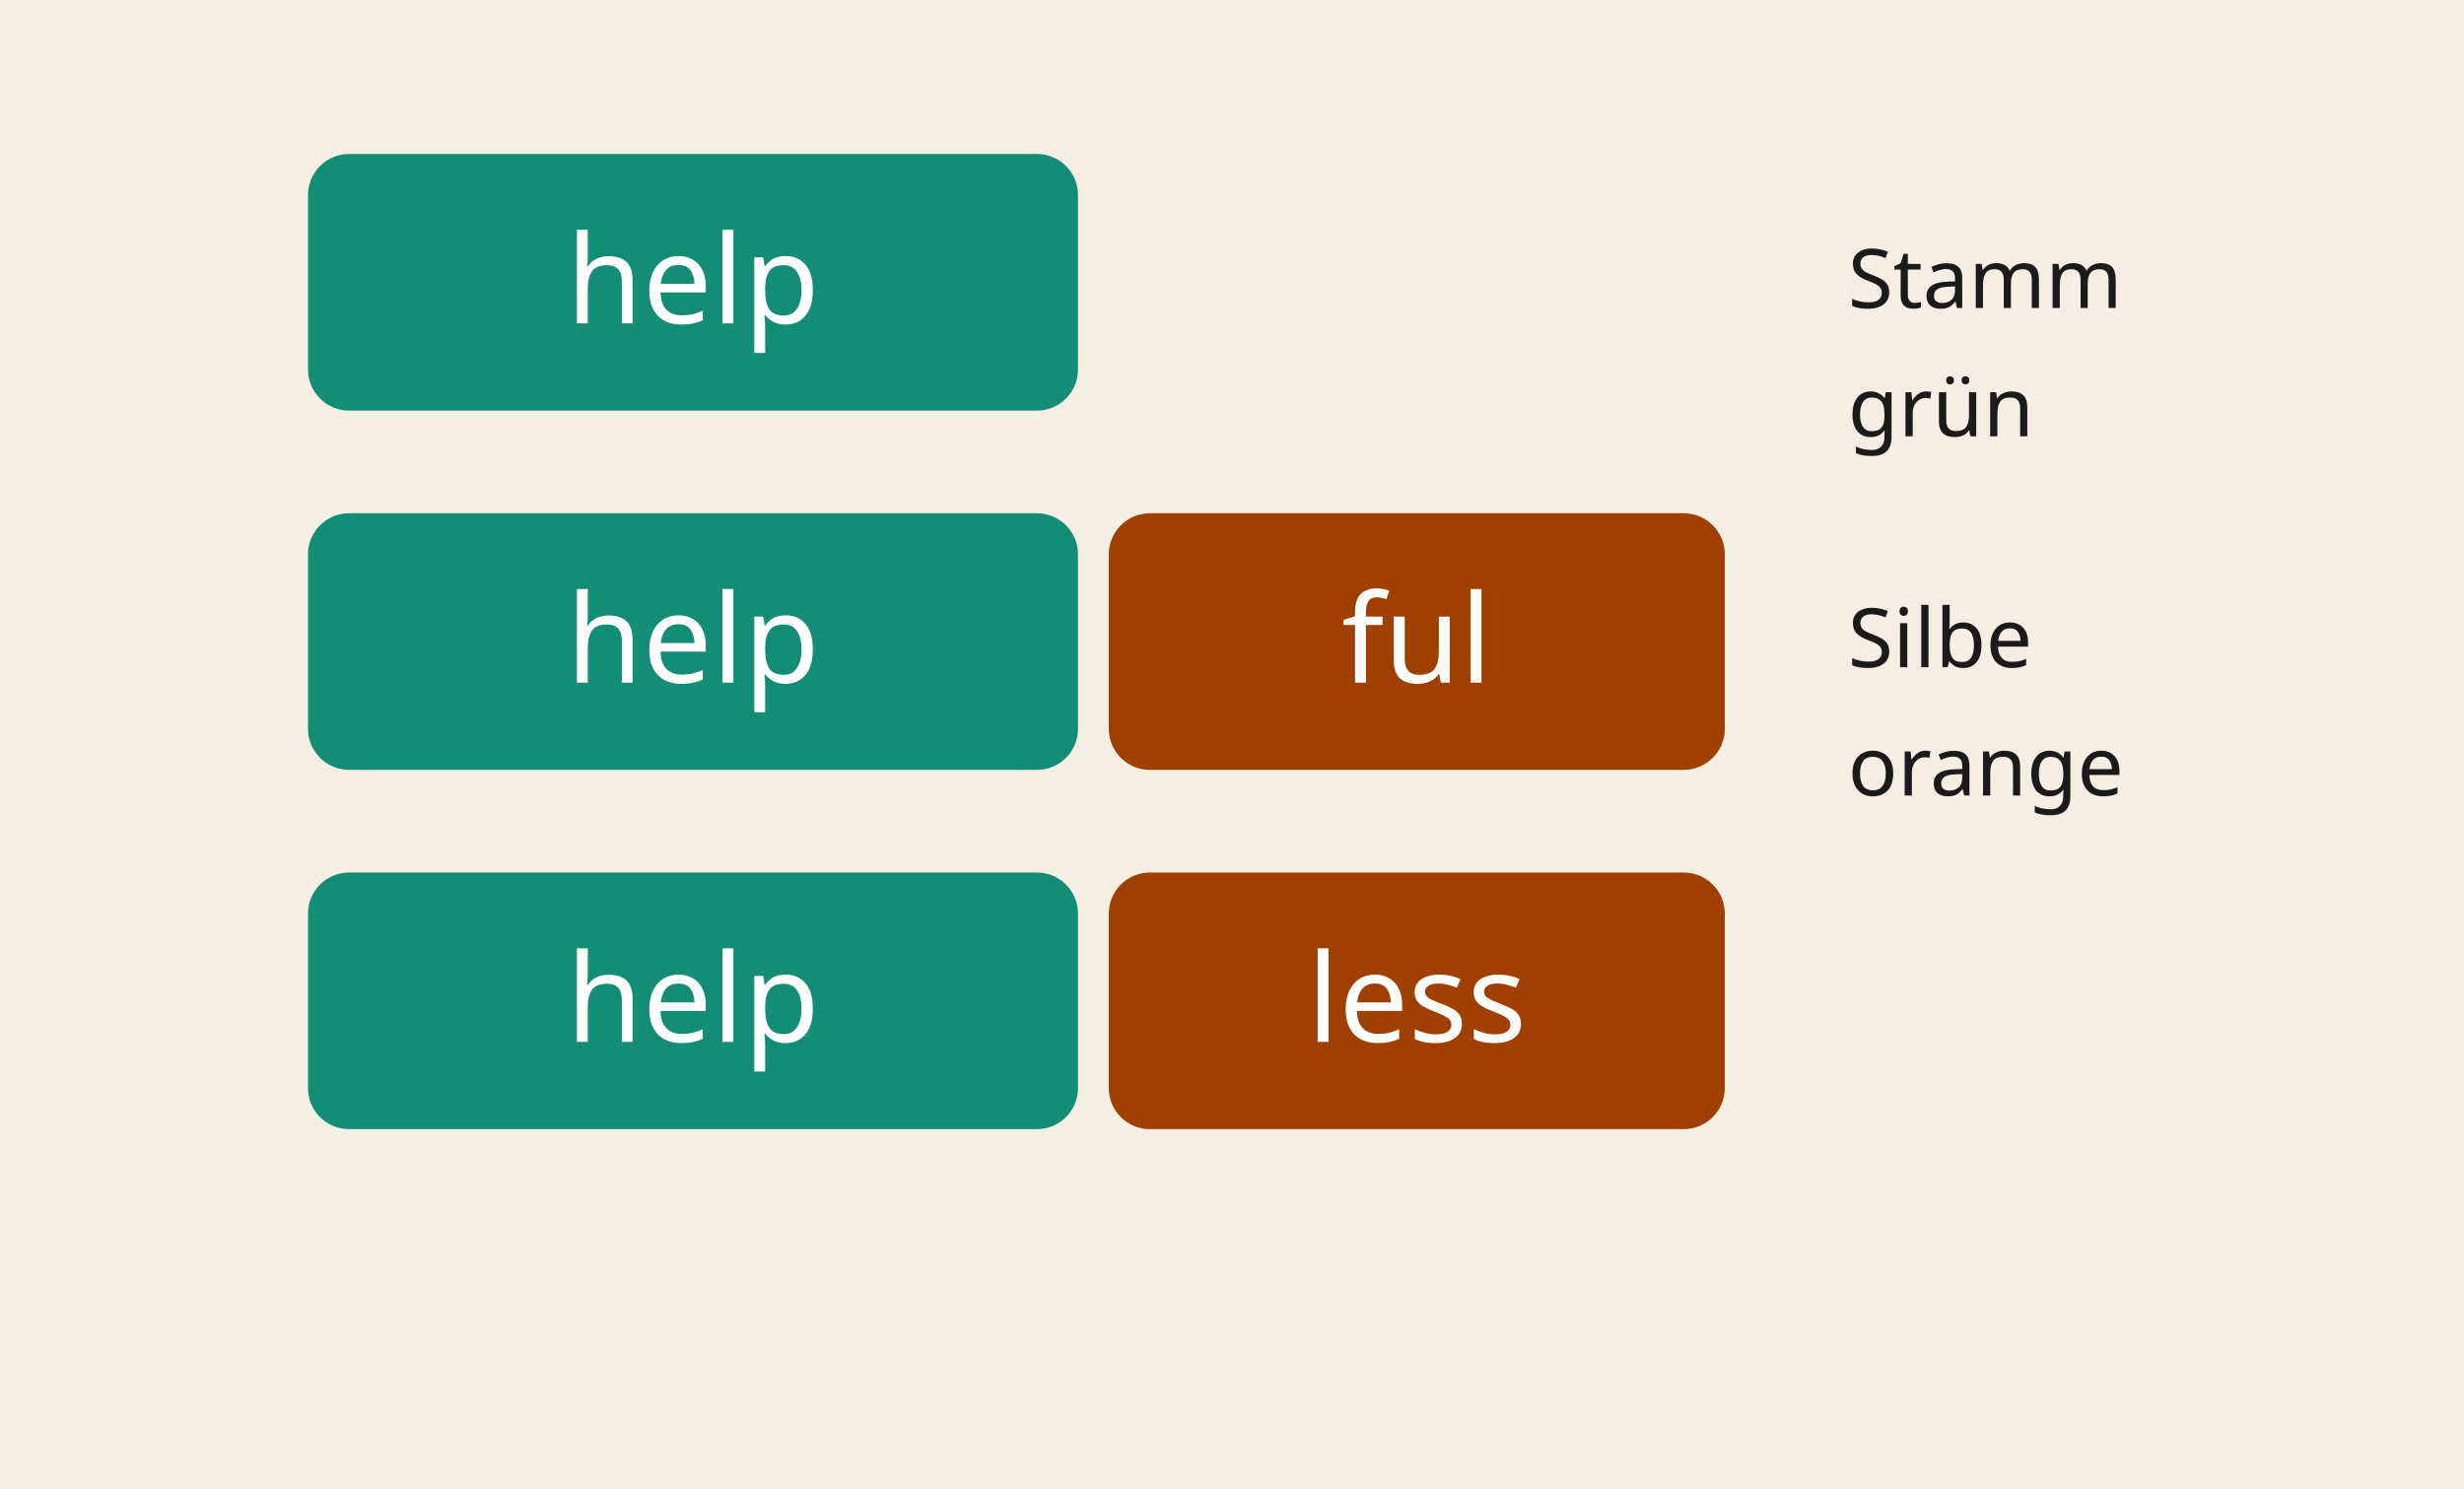
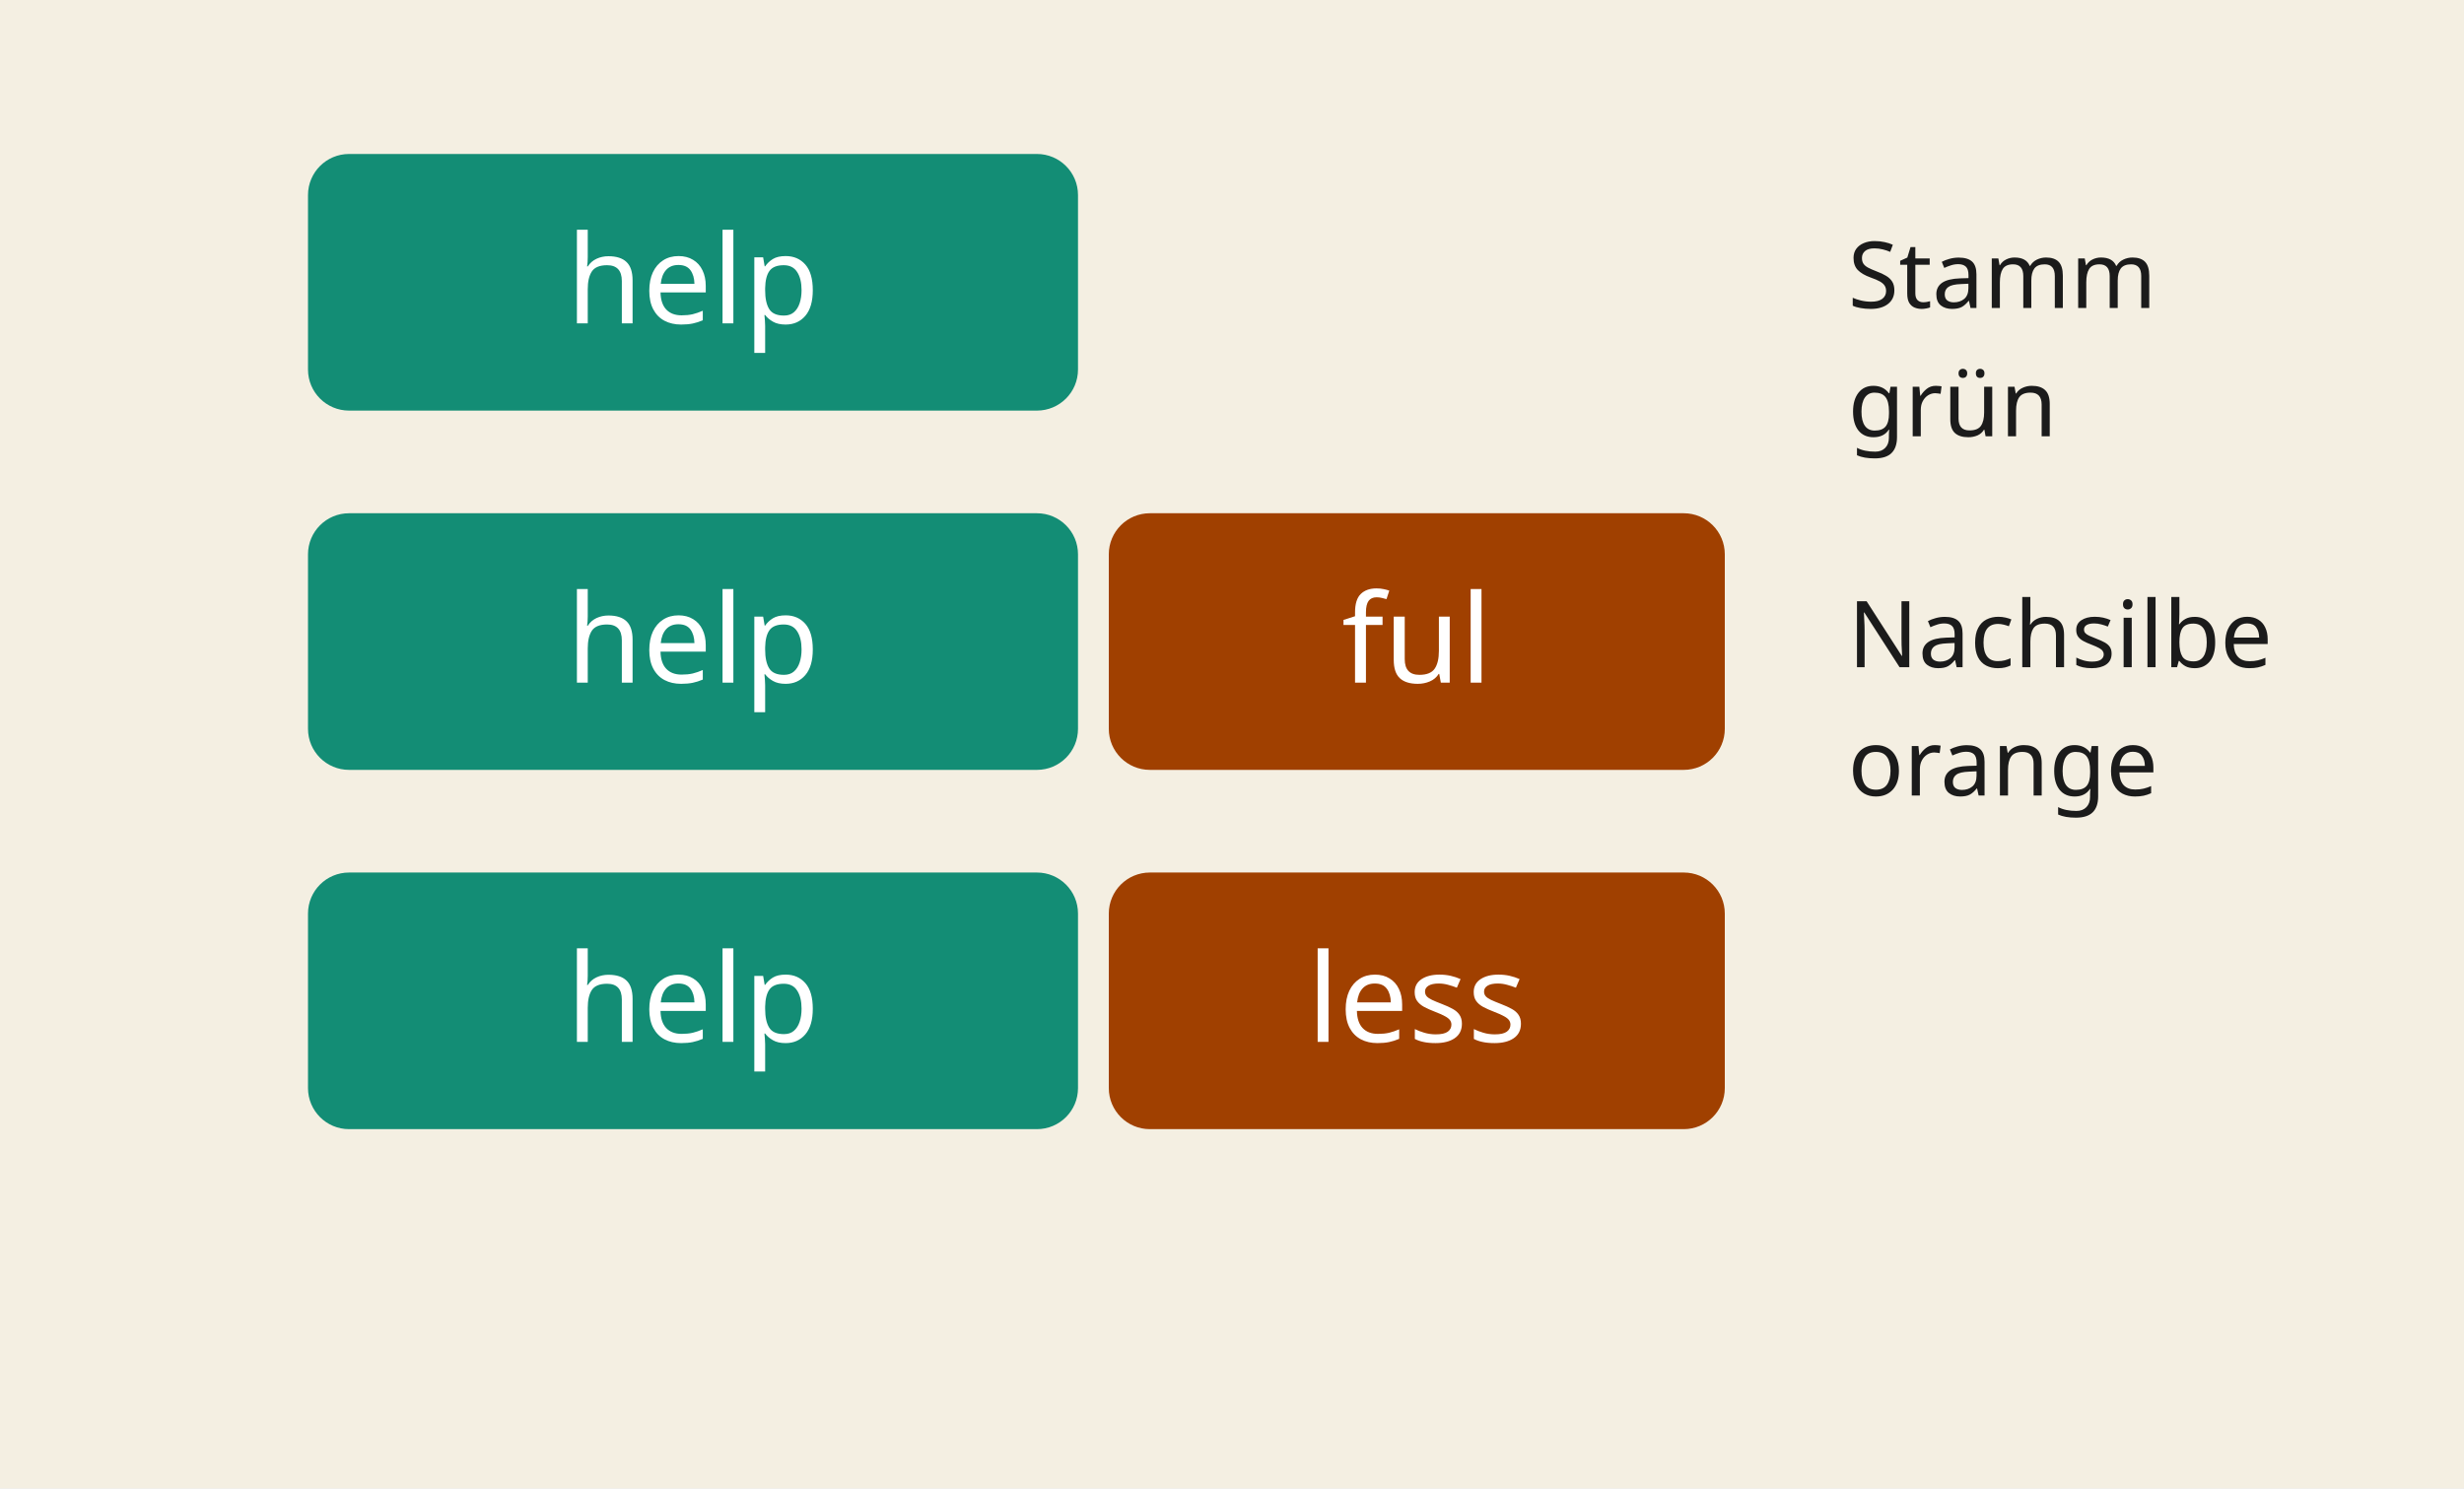
<svg xmlns="http://www.w3.org/2000/svg" viewBox="0 0 480 290" role="img">
  <rect width="480" height="290" fill="#f4efe2" />
  <rect x="60" y="30" width="150" height="50" rx="8" fill="#138d75" />
  <text x="135" y="63" font-size="24" text-anchor="middle" font-family="sans-serif" fill="#ffffff">help</text>
  <rect x="60" y="100" width="150" height="50" rx="8" fill="#138d75" />
  <text x="135" y="133" font-size="24" text-anchor="middle" font-family="sans-serif" fill="#ffffff">help</text>
  <rect x="216" y="100" width="120" height="50" rx="8" fill="#a04000" />
  <text x="276" y="133" font-size="24" text-anchor="middle" font-family="sans-serif" fill="#ffffff">ful</text>
  <rect x="60" y="170" width="150" height="50" rx="8" fill="#138d75" />
  <text x="135" y="203" font-size="24" text-anchor="middle" font-family="sans-serif" fill="#ffffff">help</text>
  <rect x="216" y="170" width="120" height="50" rx="8" fill="#a04000" />
  <text x="276" y="203" font-size="24" text-anchor="middle" font-family="sans-serif" fill="#ffffff">less</text>
-   <text x="360" y="60" font-size="16" font-family="sans-serif" fill="#1b1b1b">Stamm</text>
-   <text x="360" y="85" font-size="16" font-family="sans-serif" fill="#1b1b1b">grün</text>
-   <text x="360" y="130" font-size="16" font-family="sans-serif" fill="#1b1b1b">Silbe</text>
-   <text x="360" y="155" font-size="16" font-family="sans-serif" fill="#1b1b1b">orange</text>
+   <text x="360" y="60" font-size="18" font-family="sans-serif" fill="#1b1b1b">Stamm</text>
+   <text x="360" y="85" font-size="18" font-family="sans-serif" fill="#1b1b1b">grün</text>
+   <text x="360" y="130" font-size="18" font-family="sans-serif" fill="#1b1b1b">Nachsilbe</text>
+   <text x="360" y="155" font-size="18" font-family="sans-serif" fill="#1b1b1b">orange</text>
</svg>
